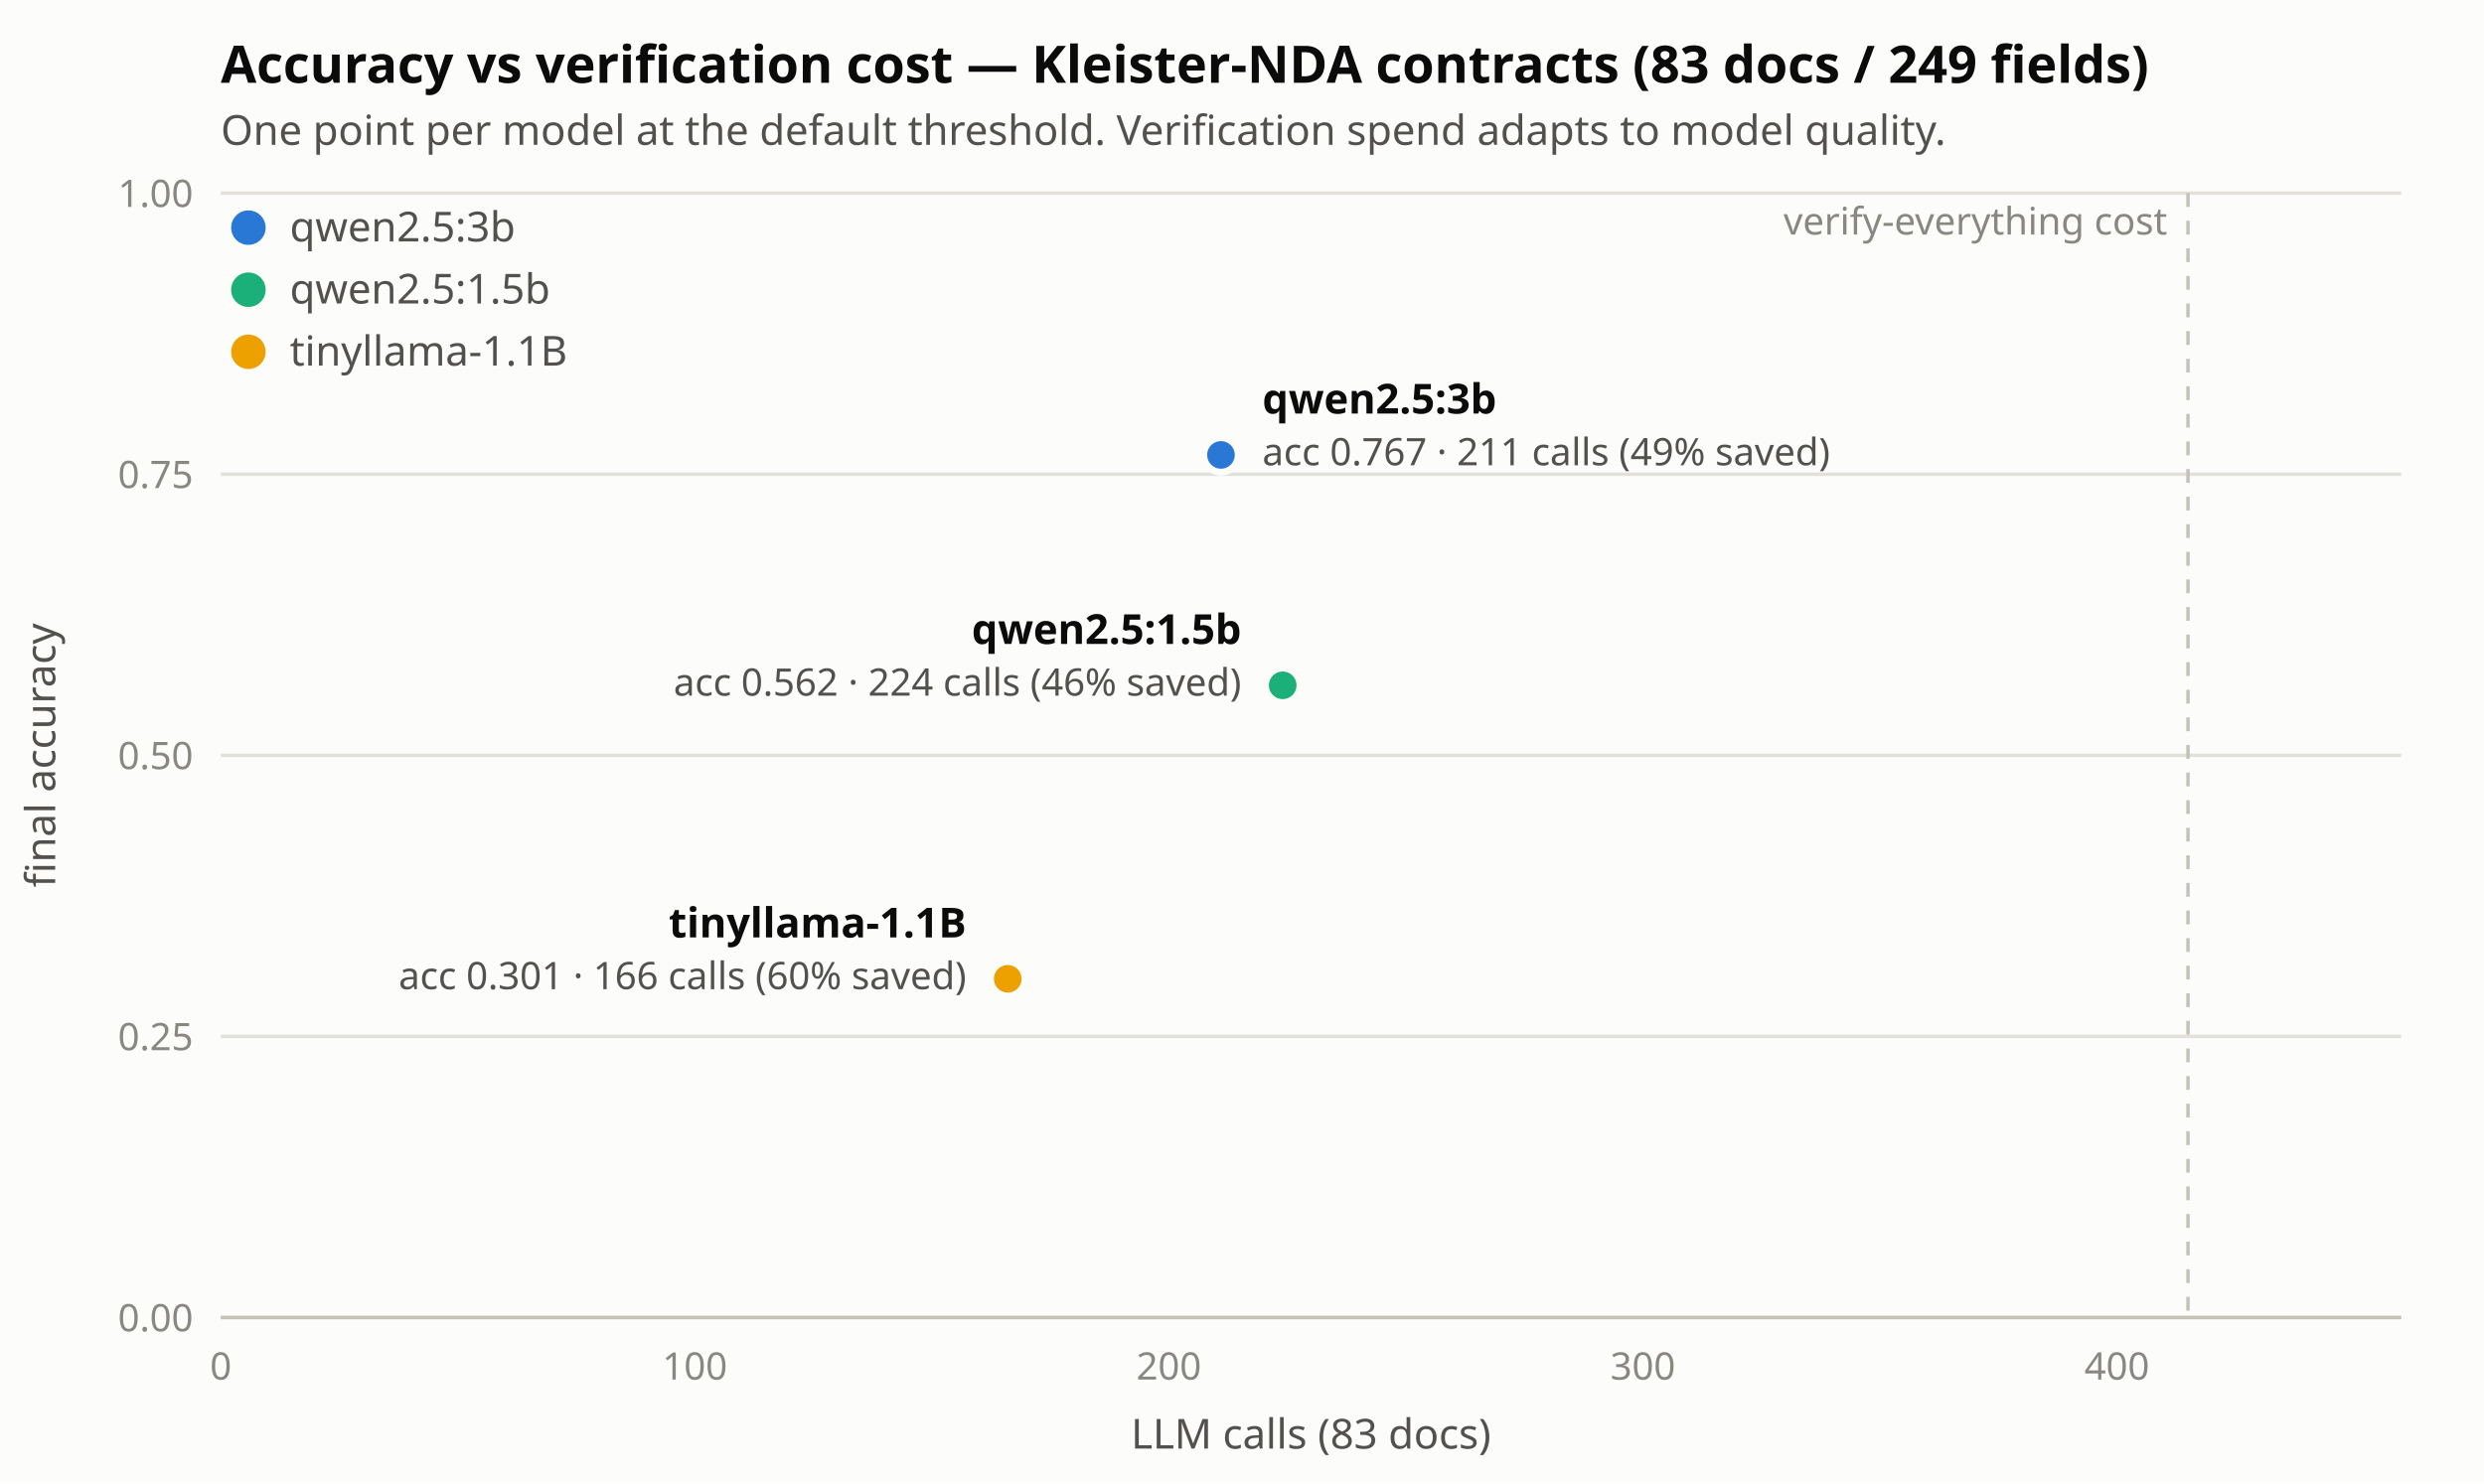
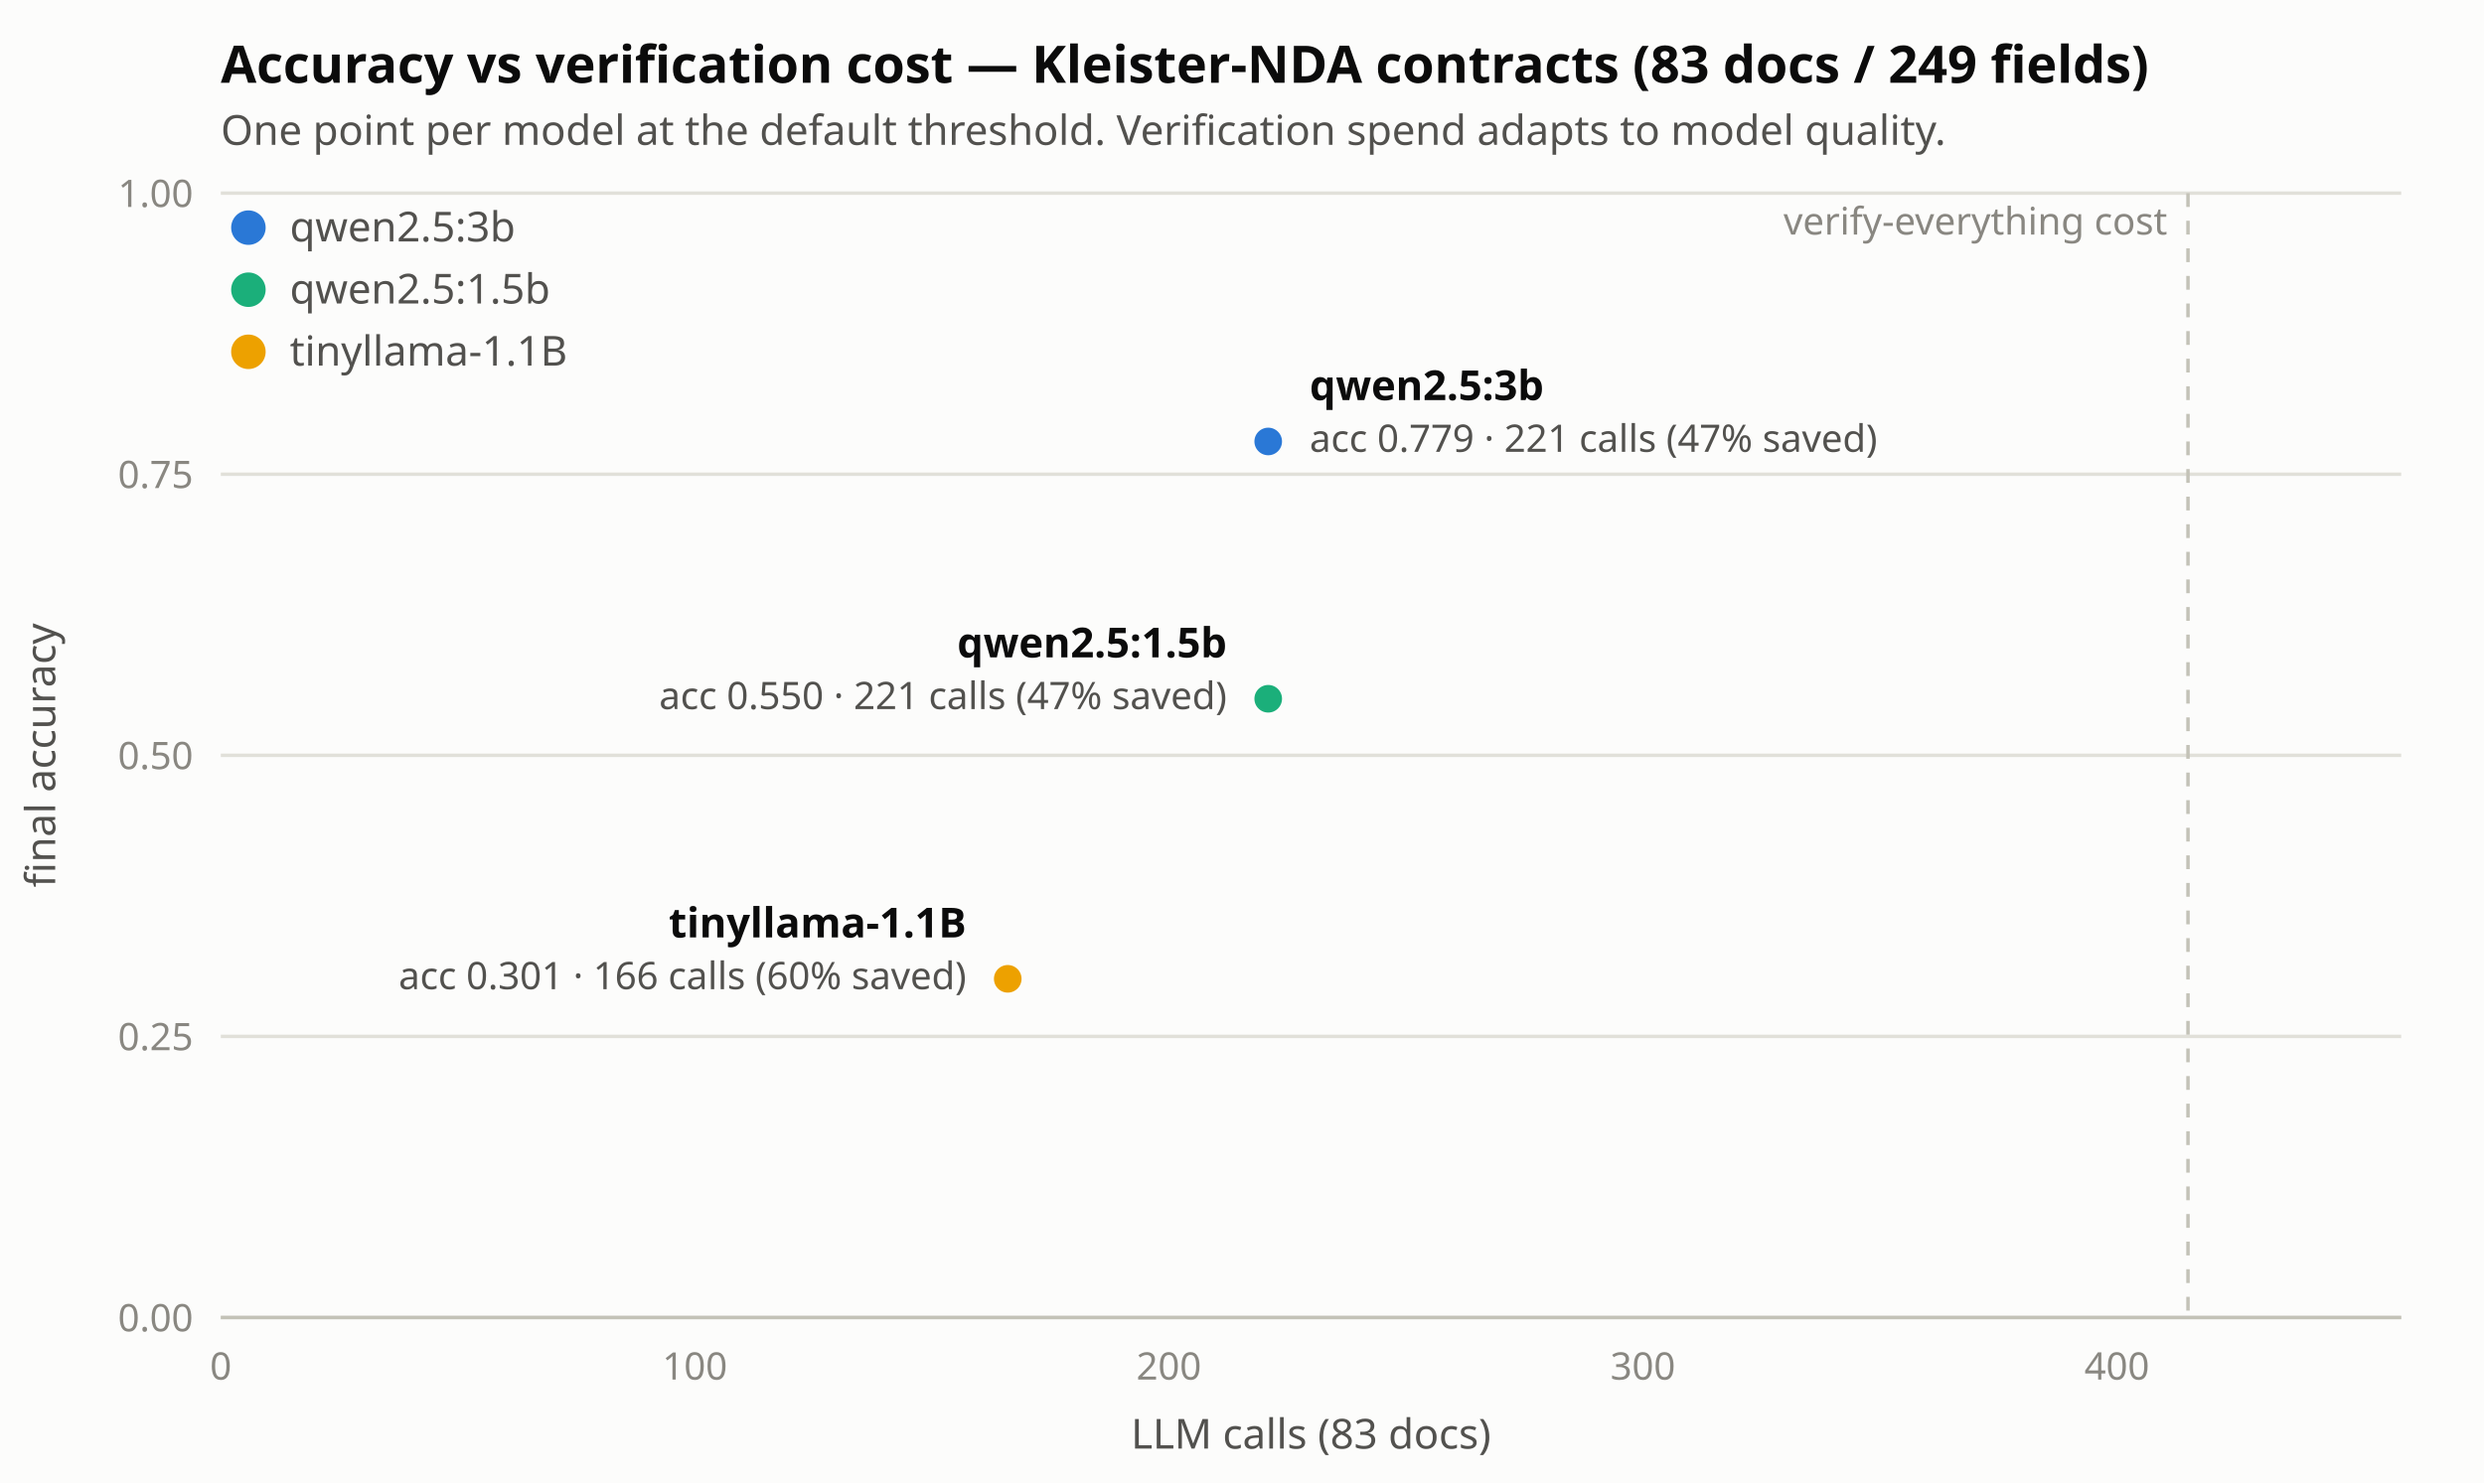
<svg xmlns="http://www.w3.org/2000/svg" width="720" height="430" viewBox="0 0 720 430" font-family="system-ui, sans-serif">
  <rect width="720" height="430" fill="#fcfcfb" />
  <text x="64" y="24" font-size="15" font-weight="600" fill="#0b0b0b">Accuracy vs verification cost — Kleister-NDA contracts (83 docs / 249 fields)</text>
  <text x="64" y="42" font-size="12" fill="#52514e">One point per model at the default threshold. Verification spend adapts to model quality.</text>
  <line x1="64" y1="382.0" x2="696" y2="382.0" stroke="#e1e0d9" stroke-width="1" />
  <text x="56" y="386.0" font-size="11" fill="#898781" text-anchor="end">0.00</text>
  <line x1="64" y1="300.5" x2="696" y2="300.5" stroke="#e1e0d9" stroke-width="1" />
  <text x="56" y="304.5" font-size="11" fill="#898781" text-anchor="end">0.25</text>
  <line x1="64" y1="219.0" x2="696" y2="219.0" stroke="#e1e0d9" stroke-width="1" />
  <text x="56" y="223.0" font-size="11" fill="#898781" text-anchor="end">0.50</text>
  <line x1="64" y1="137.5" x2="696" y2="137.5" stroke="#e1e0d9" stroke-width="1" />
  <text x="56" y="141.5" font-size="11" fill="#898781" text-anchor="end">0.75</text>
  <line x1="64" y1="56.0" x2="696" y2="56.0" stroke="#e1e0d9" stroke-width="1" />
  <text x="56" y="60.0" font-size="11" fill="#898781" text-anchor="end">1.00</text>
  <text x="64.0" y="400" font-size="11" fill="#898781" text-anchor="middle">0</text>
  <text x="201.4" y="400" font-size="11" fill="#898781" text-anchor="middle">100</text>
  <text x="338.8" y="400" font-size="11" fill="#898781" text-anchor="middle">200</text>
  <text x="476.2" y="400" font-size="11" fill="#898781" text-anchor="middle">300</text>
  <text x="613.6" y="400" font-size="11" fill="#898781" text-anchor="middle">400</text>
  <line x1="64" y1="382" x2="696" y2="382" stroke="#c3c2b7" stroke-width="1" />
  <text x="380.0" y="420" font-size="12" fill="#52514e" text-anchor="middle">LLM calls (83 docs)</text>
  <text x="16" y="219.0" font-size="12" fill="#52514e" text-anchor="middle" transform="rotate(-90 16 219.0)">final accuracy</text>
  <line x1="634.2" y1="56" x2="634.2" y2="382" stroke="#c3c2b7" stroke-width="1" stroke-dasharray="4 4" />
  <text x="628.2" y="68" font-size="11" fill="#898781" text-anchor="end">verify-everything cost</text>
-   <circle cx="353.9" cy="131.9" r="5" fill="#2a78d6" stroke="#fcfcfb" stroke-width="2" />
-   <text x="365.9" y="119.9" font-size="12" font-weight="600" fill="#0b0b0b" text-anchor="start">qwen2.5:3b</text>
-   <text x="365.9" y="134.9" font-size="11" fill="#52514e" text-anchor="start">acc 0.767 · 211 calls (49% saved)</text>
-   <circle cx="371.8" cy="198.7" r="5" fill="#1baf7a" stroke="#fcfcfb" stroke-width="2" />
-   <text x="359.8" y="186.7" font-size="12" font-weight="600" fill="#0b0b0b" text-anchor="end">qwen2.5:1.5b</text>
-   <text x="359.8" y="201.7" font-size="11" fill="#52514e" text-anchor="end">acc 0.562 · 224 calls (46% saved)</text>
+   <circle cx="367.6" cy="128.0" r="5" fill="#2a78d6" stroke="#fcfcfb" stroke-width="2" />
+   <text x="379.6" y="116.0" font-size="12" font-weight="600" fill="#0b0b0b" text-anchor="start">qwen2.5:3b</text>
+   <text x="379.6" y="131.0" font-size="11" fill="#52514e" text-anchor="start">acc 0.779 · 221 calls (47% saved)</text>
+   <circle cx="367.6" cy="202.6" r="5" fill="#1baf7a" stroke="#fcfcfb" stroke-width="2" />
+   <text x="355.6" y="190.6" font-size="12" font-weight="600" fill="#0b0b0b" text-anchor="end">qwen2.5:1.5b</text>
+   <text x="355.6" y="205.6" font-size="11" fill="#52514e" text-anchor="end">acc 0.550 · 221 calls (47% saved)</text>
  <circle cx="292.1" cy="283.8" r="5" fill="#eda100" stroke="#fcfcfb" stroke-width="2" />
  <text x="280.1" y="271.8" font-size="12" font-weight="600" fill="#0b0b0b" text-anchor="end">tinyllama-1.1B</text>
  <text x="280.1" y="286.8" font-size="11" fill="#52514e" text-anchor="end">acc 0.301 · 166 calls (60% saved)</text>
  <circle cx="72" cy="66" r="5" fill="#2a78d6" />
  <text x="84" y="70" font-size="12" fill="#52514e">qwen2.5:3b</text>
  <circle cx="72" cy="84" r="5" fill="#1baf7a" />
  <text x="84" y="88" font-size="12" fill="#52514e">qwen2.5:1.5b</text>
  <circle cx="72" cy="102" r="5" fill="#eda100" />
  <text x="84" y="106" font-size="12" fill="#52514e">tinyllama-1.1B</text>
</svg>
